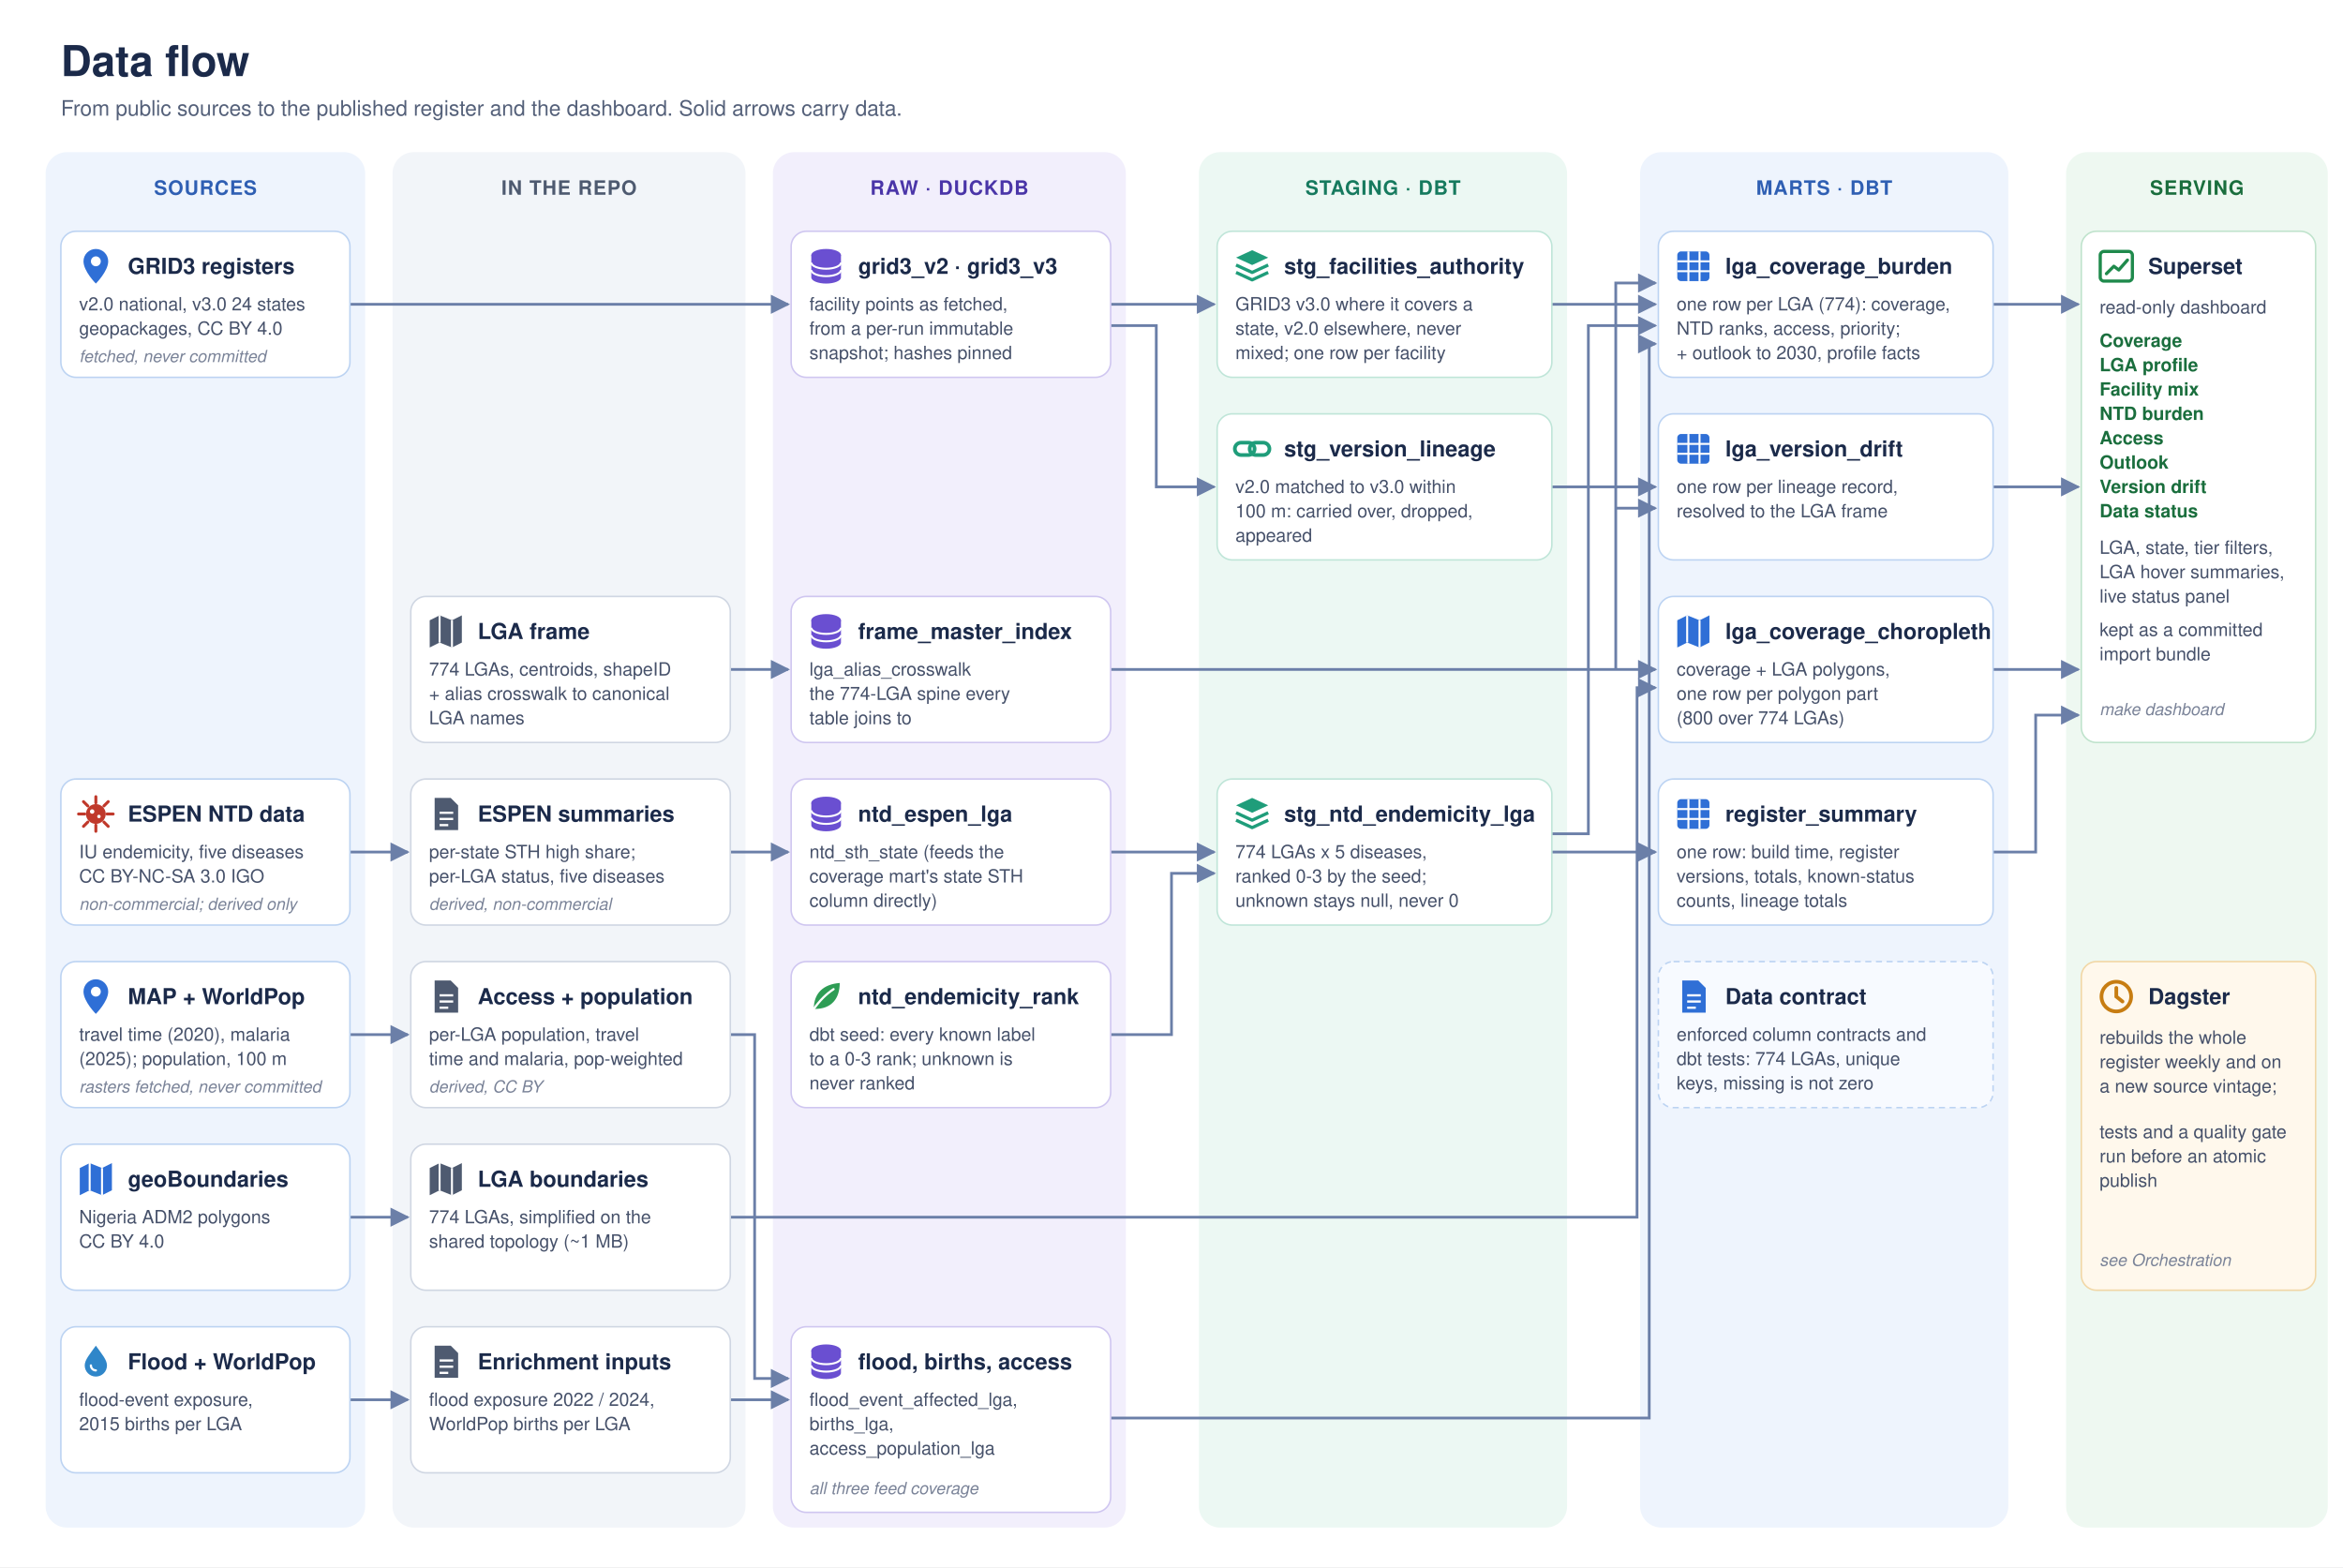
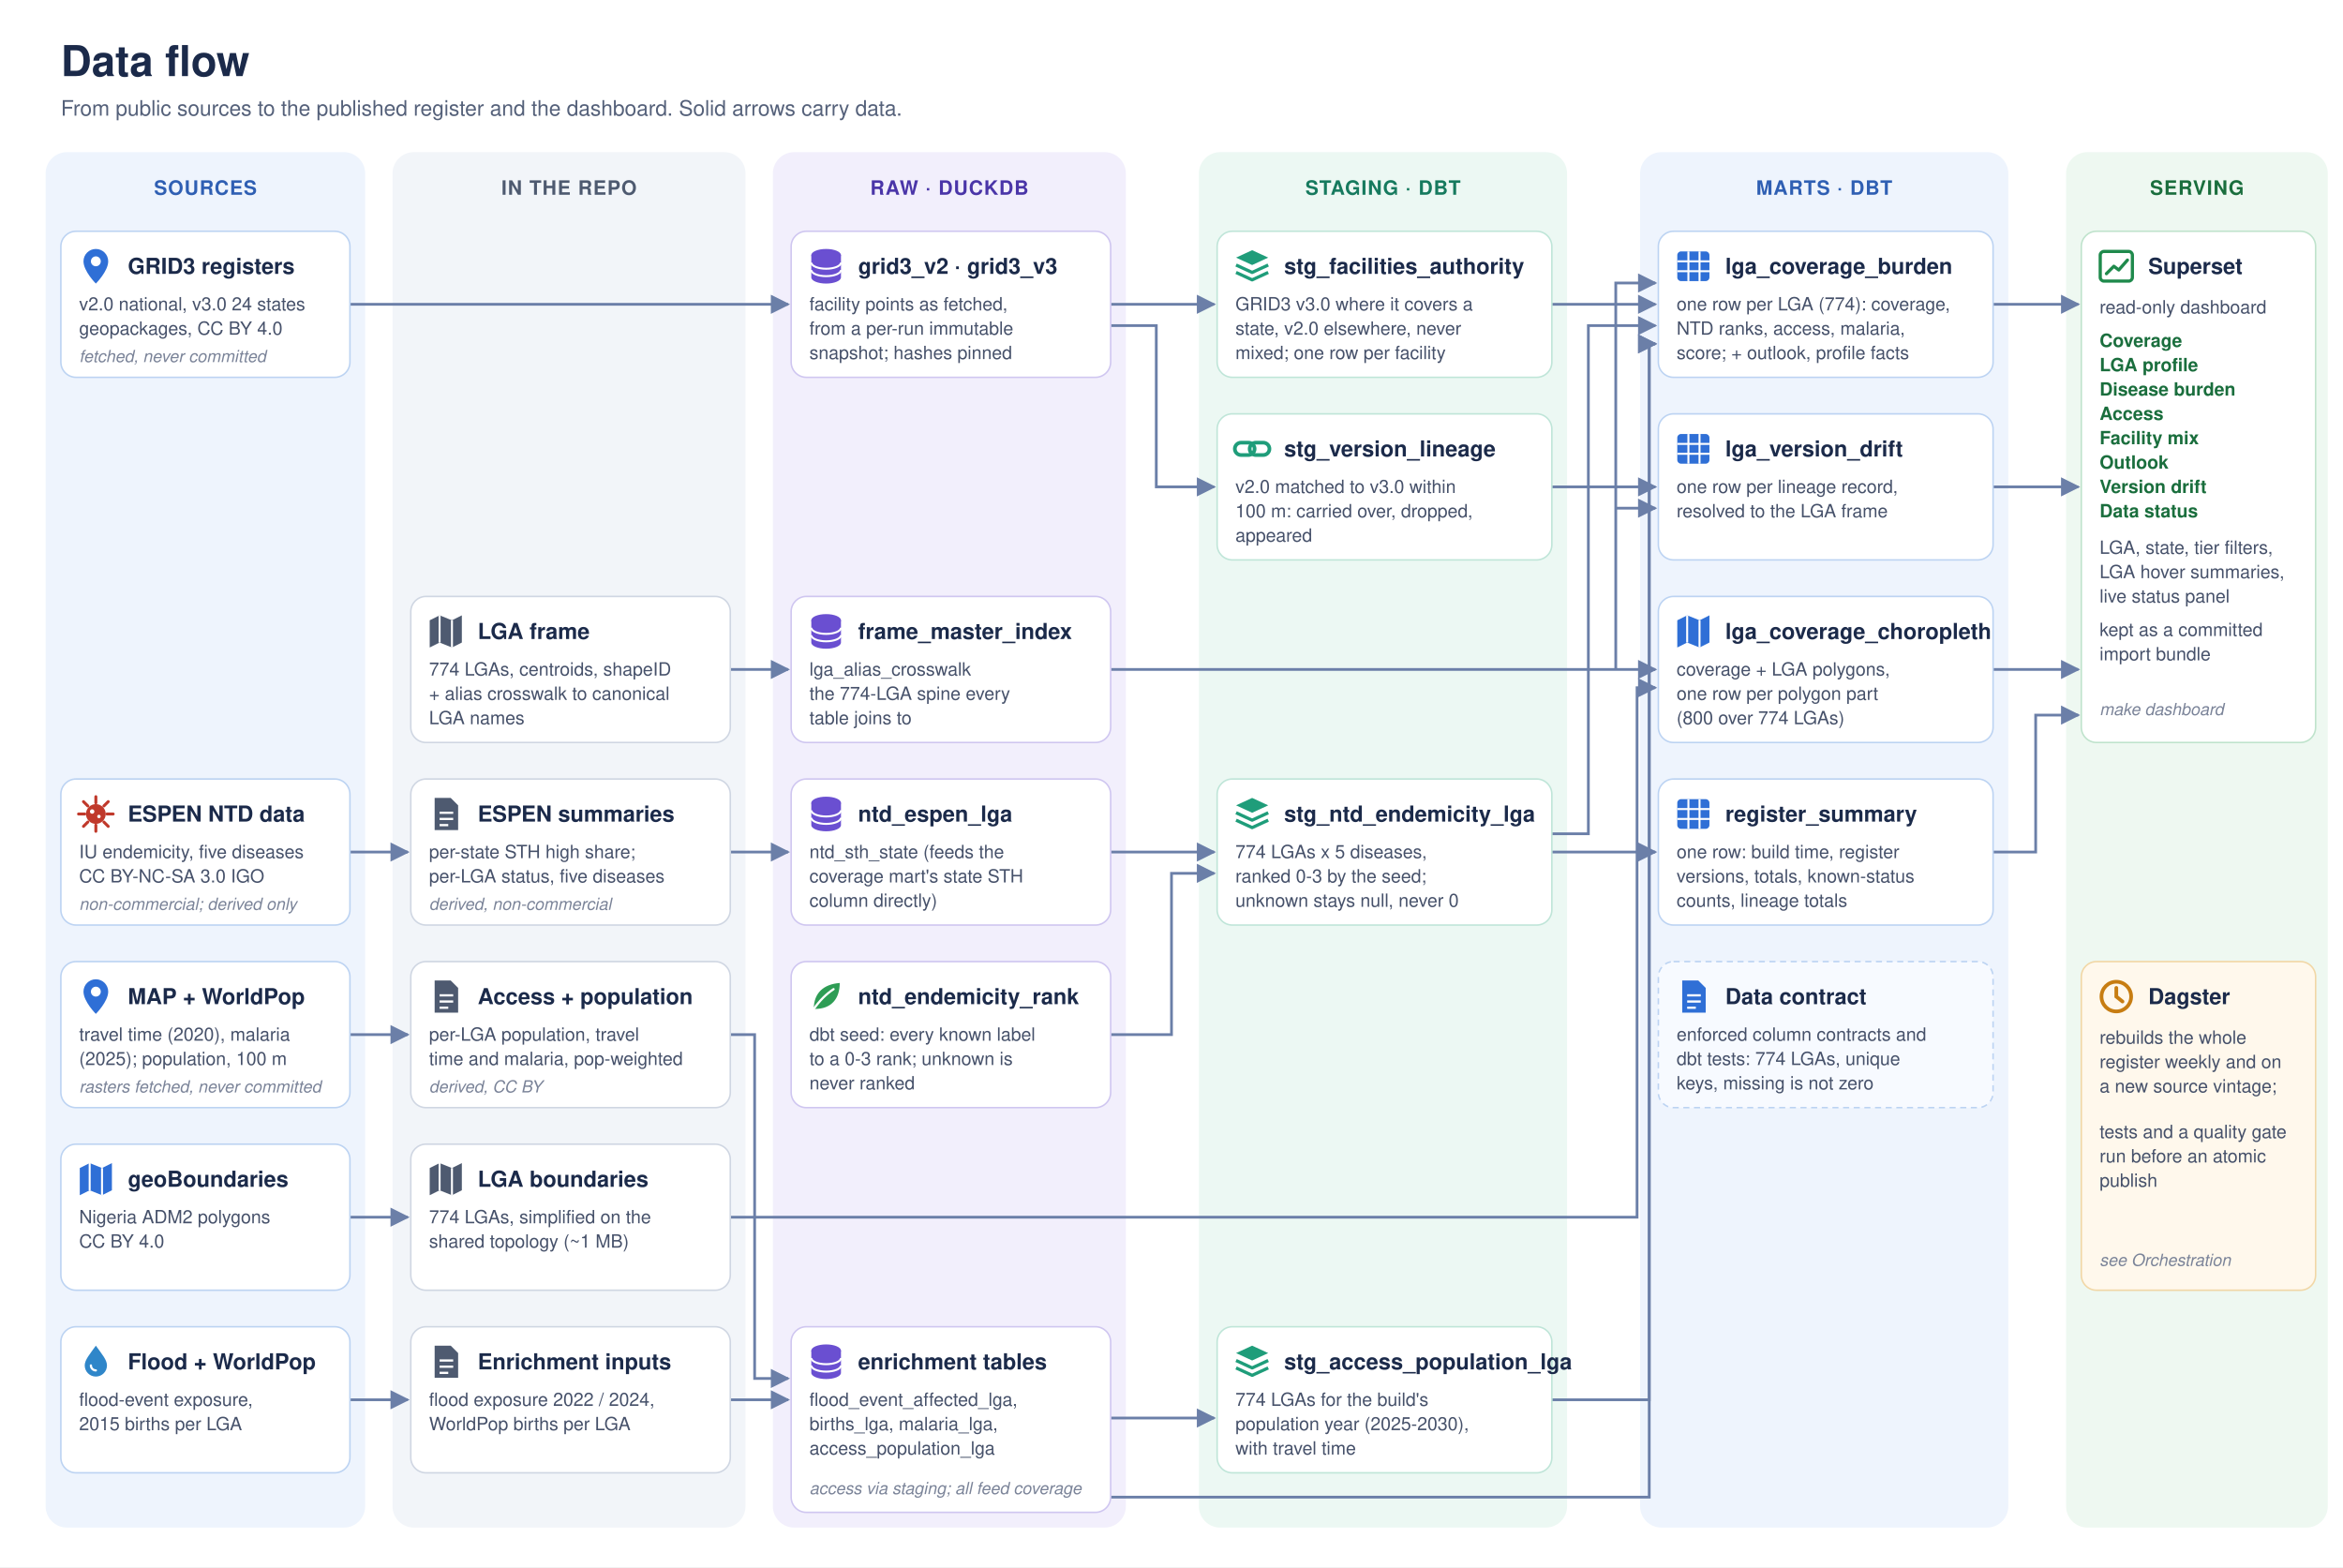
<svg xmlns="http://www.w3.org/2000/svg" xmlns:xlink="http://www.w3.org/1999/xlink" viewBox="0 0 1540 1030" width="1540" height="1030" role="img" aria-labelledby="t d" font-family="Helvetica, Arial, sans-serif">
  <defs>
    <marker id="a" viewBox="0 0 10 10" refX="9" refY="5" markerWidth="7" markerHeight="7" orient="auto">
      <path d="M0,0 L10,5 L0,10 z" fill="#6b7fa8" />
    </marker>
    <symbol id="i-pin" viewBox="0 0 32 32">
      <path fill-rule="evenodd" d="M16 2a10 10 0 0 1 10 10c0 8-10 18-10 18S6 20 6 12A10 10 0 0 1 16 2zm0 6a4 4 0 1 0 0 8a4 4 0 1 0 0-8z" fill="currentColor" />
    </symbol>
    <symbol id="i-db" viewBox="0 0 32 32">
      <ellipse cx="16" cy="7" rx="12" ry="5" fill="currentColor" />
      <path d="M4 7v18a12 5 0 0 0 24 0V7" fill="currentColor" />
      <path d="M4 13a12 5 0 0 0 24 0M4 19a12 5 0 0 0 24 0" fill="none" stroke="#fff" stroke-width="1.6" />
    </symbol>
    <symbol id="i-layers" viewBox="0 0 32 32">
      <path d="M16 3l13 6-13 6L3 9z" fill="currentColor" />
      <path d="M3 15l13 6 13-6M3 21l13 6 13-6" fill="none" stroke="currentColor" stroke-width="2.6" stroke-linejoin="round" />
    </symbol>
    <symbol id="i-table" viewBox="0 0 32 32">
      <rect x="3" y="4" width="26" height="24" rx="3" fill="currentColor" />
      <path d="M3 12h26M3 20h26M12 4v24M21 4v24" stroke="#fff" stroke-width="1.6" />
    </symbol>
    <symbol id="i-map" viewBox="0 0 32 32">
      <path d="M3 7l8-4 10 4 8-4v22l-8 4-10-4-8 4z" fill="currentColor" />
      <path d="M11 3v22M21 7v22" stroke="#fff" stroke-width="1.6" />
    </symbol>
    <symbol id="i-virus" viewBox="0 0 32 32">
      <circle cx="16" cy="16" r="8" fill="currentColor" />
      <g stroke="currentColor" stroke-width="2.4" stroke-linecap="round">
        <path d="M16 2v5M16 25v5M2 16h5M25 16h5M6 6l3.5 3.5M22.5 22.5L26 26M26 6l-3.5 3.5M9.5 22.5L6 26" />
      </g>
      <circle cx="13" cy="14" r="1.8" fill="#fff" />
      <circle cx="18.5" cy="18" r="1.4" fill="#fff" />
    </symbol>
    <symbol id="i-drop" viewBox="0 0 32 32">
      <path d="M16 3c5 7 9 11.5 9 16a9 9 0 0 1-18 0c0-4.5 4-9 9-16z" fill="currentColor" />
      <path d="M12 19a4 4 0 0 0 4 4" fill="none" stroke="#fff" stroke-width="1.8" stroke-linecap="round" />
    </symbol>
    <symbol id="i-seed" viewBox="0 0 32 32">
      <path d="M6 26C6 13 14 6 27 5c0 13-7 21-20 21z" fill="currentColor" />
      <path d="M6 26C11 19 16 14 22 10" fill="none" stroke="#fff" stroke-width="1.8" stroke-linecap="round" />
    </symbol>
    <symbol id="i-doc" viewBox="0 0 32 32">
      <path d="M7 3h13l6 6v20H7z" fill="currentColor" />
      <path d="M11 15h11M11 20h11M11 25h7" stroke="#fff" stroke-width="1.8" />
    </symbol>
    <symbol id="i-chart" viewBox="0 0 32 32">
      <rect x="3" y="4" width="26" height="24" rx="3" fill="none" stroke="currentColor" stroke-width="2.6" />
      <path d="M8 22l6-6 4 3 7-8" fill="none" stroke="currentColor" stroke-width="2.6" stroke-linecap="round" stroke-linejoin="round" />
    </symbol>
    <symbol id="i-clock" viewBox="0 0 32 32">
      <circle cx="16" cy="16" r="12" fill="none" stroke="currentColor" stroke-width="3" />
      <path d="M16 9v7l5 4" fill="none" stroke="currentColor" stroke-width="3" stroke-linecap="round" />
    </symbol>
    <symbol id="i-link" viewBox="0 0 32 32">
      <rect x="2" y="11" width="16" height="10" rx="5" fill="none" stroke="currentColor" stroke-width="3" />
      <rect x="14" y="11" width="16" height="10" rx="5" fill="none" stroke="currentColor" stroke-width="3" />
    </symbol>
    <style>
      .h1{font-size:28px;font-weight:700;fill:#1b2a4a}
      .sub{font-size:14px;fill:#55617a}
      .col{font-size:13px;font-weight:700;letter-spacing:.6px}
      .ct{font-size:14.5px;font-weight:700;fill:#1b2a4a}
      .cb{font-size:12px;fill:#46516a}
      .ft{font-size:11px;font-style:italic;fill:#7a8398}
      .e{fill:none;stroke:#6b7fa8;stroke-width:1.8;marker-end:url(#a)}
      .ed{fill:none;stroke:#9aa6bf;stroke-width:1.6;stroke-dasharray:5 4;marker-end:url(#a)}
    </style>
  </defs>
  <rect width="1540" height="1030" fill="#fff" />
  <text x="40" y="50" class="h1">Data flow</text>
  <text x="40" y="76" class="sub">From public sources to the published register and the dashboard. Solid arrows carry data.</text>
  <rect x="30" y="100" width="210" height="904" rx="14" fill="#eef4fd" />
  <rect x="258" y="100" width="232" height="904" rx="14" fill="#f2f5f9" />
  <rect x="508" y="100" width="232" height="904" rx="14" fill="#f2effc" />
  <rect x="788" y="100" width="242" height="904" rx="14" fill="#ecf8f3" />
  <rect x="1078" y="100" width="242" height="904" rx="14" fill="#eef4fd" />
  <rect x="1358" y="100" width="172" height="904" rx="14" fill="#eef8f1" />
  <text x="135" y="128" class="col" fill="#2f5fb3" text-anchor="middle">SOURCES</text>
  <text x="374" y="128" class="col" fill="#4e5a70" text-anchor="middle">IN THE REPO</text>
  <text x="624" y="128" class="col" fill="#4a35a8" text-anchor="middle">RAW · DUCKDB</text>
  <text x="909" y="128" class="col" fill="#167a5e" text-anchor="middle">STAGING · DBT</text>
  <text x="1199" y="128" class="col" fill="#2f5fb3" text-anchor="middle">MARTS · DBT</text>
  <text x="1444" y="128" class="col" fill="#1a6e3d" text-anchor="middle">SERVING</text>
  <path class="e" d="M230,200 H518" />
  <path class="e" d="M730,200 H798" />
  <path class="e" d="M730,214 H760 V320 H798" />
  <path class="e" d="M1020,200 H1088" />
  <path class="e" d="M1020,320 H1088" />
  <path class="e" d="M480,440 H518" />
  <path class="e" d="M730,440 H1088" />
  <path class="e" d="M1062,440 V186 H1088" />
  <path class="e" d="M1062,334 H1088" />
  <path class="e" d="M230,560 H268" />
  <path class="e" d="M480,560 H518" />
  <path class="e" d="M730,560 H798" />
  <path class="e" d="M730,680 H770 V574 H798" />
  <path class="e" d="M1020,560 H1088" />
  <path class="e" d="M1020,548 H1044 V214 H1088" />
  <path class="e" d="M230,800 H268" />
  <path class="e" d="M230,680 H268" />
  <path class="e" d="M480,680 H496 V906 H518" />
-   <path class="e" d="M730,932 H1084 V226 H1088" />
+   <path class="e" d="M730,932 H798" />
+   <path class="e" d="M1020,920 H1084 V226 H1088" />
+   <path class="e" d="M730,984 H1084 V226 H1088" />
  <path class="e" d="M480,800 H1076 V452 H1088" />
  <path class="e" d="M230,920 H268" />
  <path class="e" d="M480,920 H518" />
  <path class="e" d="M1310,200 H1366" />
  <path class="e" d="M1310,320 H1366" />
  <path class="e" d="M1310,440 H1366" />
  <path class="e" d="M1310,560 H1338 V470 H1366" />
  <g>
    <rect x="40" y="152" width="190" height="96" rx="10" fill="#fff" stroke="#bcd3f2" />
    <use href="#i-pin" xlink:href="#i-pin" x="50" y="162" width="26" height="26" color="#2f6fd6" />
    <text x="84" y="180" class="ct">GRID3 registers</text>
    <text class="cb">
      <tspan x="52" y="204">v2.0 national, v3.0 24 states</tspan>
      <tspan x="52" y="220">geopackages, CC BY 4.0</tspan>
    </text>
    <text x="52" y="238" class="ft">fetched, never committed</text>
  </g>
  <g>
    <rect x="40" y="512" width="190" height="96" rx="10" fill="#fff" stroke="#bcd3f2" />
    <use href="#i-virus" xlink:href="#i-virus" x="50" y="522" width="26" height="26" color="#c0392b" />
    <text x="84" y="540" class="ct">ESPEN NTD data</text>
    <text class="cb">
      <tspan x="52" y="564">IU endemicity, five diseases</tspan>
      <tspan x="52" y="580">CC BY-NC-SA 3.0 IGO</tspan>
    </text>
    <text x="52" y="598" class="ft">non-commercial; derived only</text>
  </g>
  <g>
    <rect x="40" y="752" width="190" height="96" rx="10" fill="#fff" stroke="#bcd3f2" />
    <use href="#i-map" xlink:href="#i-map" x="50" y="762" width="26" height="26" color="#2f6fd6" />
    <text x="84" y="780" class="ct">geoBoundaries</text>
    <text class="cb">
      <tspan x="52" y="804">Nigeria ADM2 polygons</tspan>
      <tspan x="52" y="820">CC BY 4.0</tspan>
    </text>
  </g>
  <g>
    <rect x="40" y="872" width="190" height="96" rx="10" fill="#fff" stroke="#bcd3f2" />
    <use href="#i-drop" xlink:href="#i-drop" x="50" y="882" width="26" height="26" color="#2f86c9" />
    <text x="84" y="900" class="ct">Flood + WorldPop</text>
    <text class="cb">
      <tspan x="52" y="924">flood-event exposure,</tspan>
      <tspan x="52" y="940">2015 births per LGA</tspan>
    </text>
  </g>
  <g>
    <rect x="40" y="632" width="190" height="96" rx="10" fill="#fff" stroke="#bcd3f2" />
    <use href="#i-pin" xlink:href="#i-pin" x="50" y="642" width="26" height="26" color="#2f6fd6" />
    <text x="84" y="660" class="ct">MAP + WorldPop</text>
    <text class="cb">
      <tspan x="52" y="684">travel time (2020), malaria</tspan>
      <tspan x="52" y="700">(2025); population, 100 m</tspan>
    </text>
    <text x="52" y="718" class="ft">rasters fetched, never committed</text>
  </g>
  <g>
    <rect x="270" y="392" width="210" height="96" rx="10" fill="#fff" stroke="#cfd6e2" />
    <use href="#i-map" xlink:href="#i-map" x="280" y="402" width="26" height="26" color="#4e5a70" />
    <text x="314" y="420" class="ct">LGA frame</text>
    <text class="cb">
      <tspan x="282" y="444">774 LGAs, centroids, shapeID</tspan>
      <tspan x="282" y="460">+ alias crosswalk to canonical</tspan>
      <tspan x="282" y="476">LGA names</tspan>
    </text>
  </g>
  <g>
    <rect x="270" y="512" width="210" height="96" rx="10" fill="#fff" stroke="#cfd6e2" />
    <use href="#i-doc" xlink:href="#i-doc" x="280" y="522" width="26" height="26" color="#4e5a70" />
    <text x="314" y="540" class="ct">ESPEN summaries</text>
    <text class="cb">
      <tspan x="282" y="564">per-state STH high share;</tspan>
      <tspan x="282" y="580">per-LGA status, five diseases</tspan>
    </text>
    <text x="282" y="598" class="ft">derived, non-commercial</text>
  </g>
  <g>
    <rect x="270" y="752" width="210" height="96" rx="10" fill="#fff" stroke="#cfd6e2" />
    <use href="#i-map" xlink:href="#i-map" x="280" y="762" width="26" height="26" color="#4e5a70" />
    <text x="314" y="780" class="ct">LGA boundaries</text>
    <text class="cb">
      <tspan x="282" y="804">774 LGAs, simplified on the</tspan>
      <tspan x="282" y="820">shared topology (~1 MB)</tspan>
    </text>
  </g>
  <g>
    <rect x="270" y="872" width="210" height="96" rx="10" fill="#fff" stroke="#cfd6e2" />
    <use href="#i-doc" xlink:href="#i-doc" x="280" y="882" width="26" height="26" color="#4e5a70" />
    <text x="314" y="900" class="ct">Enrichment inputs</text>
    <text class="cb">
      <tspan x="282" y="924">flood exposure 2022 / 2024,</tspan>
      <tspan x="282" y="940">WorldPop births per LGA</tspan>
    </text>
  </g>
  <g>
    <rect x="270" y="632" width="210" height="96" rx="10" fill="#fff" stroke="#cfd6e2" />
    <use href="#i-doc" xlink:href="#i-doc" x="280" y="642" width="26" height="26" color="#4e5a70" />
    <text x="314" y="660" class="ct">Access + population</text>
    <text class="cb">
      <tspan x="282" y="684">per-LGA population, travel</tspan>
      <tspan x="282" y="700">time and malaria, pop-weighted</tspan>
    </text>
    <text x="282" y="718" class="ft">derived, CC BY</text>
  </g>
  <g>
    <rect x="520" y="152" width="210" height="96" rx="10" fill="#fff" stroke="#cfc6f0" />
    <use href="#i-db" xlink:href="#i-db" x="530" y="162" width="26" height="26" color="#6a4fd1" />
    <text x="564" y="180" class="ct">grid3_v2 · grid3_v3</text>
    <text class="cb">
      <tspan x="532" y="204">facility points as fetched,</tspan>
      <tspan x="532" y="220">from a per-run immutable</tspan>
      <tspan x="532" y="236">snapshot; hashes pinned</tspan>
    </text>
  </g>
  <g>
    <rect x="520" y="392" width="210" height="96" rx="10" fill="#fff" stroke="#cfc6f0" />
    <use href="#i-db" xlink:href="#i-db" x="530" y="402" width="26" height="26" color="#6a4fd1" />
    <text x="564" y="420" class="ct">frame_master_index</text>
    <text class="cb">
      <tspan x="532" y="444">lga_alias_crosswalk</tspan>
      <tspan x="532" y="460">the 774-LGA spine every</tspan>
      <tspan x="532" y="476">table joins to</tspan>
    </text>
  </g>
  <g>
    <rect x="520" y="512" width="210" height="96" rx="10" fill="#fff" stroke="#cfc6f0" />
    <use href="#i-db" xlink:href="#i-db" x="530" y="522" width="26" height="26" color="#6a4fd1" />
    <text x="564" y="540" class="ct">ntd_espen_lga</text>
    <text class="cb">
      <tspan x="532" y="564">ntd_sth_state (feeds the</tspan>
      <tspan x="532" y="580">coverage mart's state STH</tspan>
      <tspan x="532" y="596">column directly)</tspan>
    </text>
  </g>
  <g>
    <rect x="520" y="632" width="210" height="96" rx="10" fill="#fff" stroke="#cfc6f0" />
    <use href="#i-seed" xlink:href="#i-seed" x="530" y="642" width="26" height="26" color="#2e9d55" />
    <text x="564" y="660" class="ct">ntd_endemicity_rank</text>
    <text class="cb">
      <tspan x="532" y="684">dbt seed: every known label</tspan>
      <tspan x="532" y="700">to a 0-3 rank; unknown is</tspan>
      <tspan x="532" y="716">never ranked</tspan>
    </text>
  </g>
  <g>
    <rect x="520" y="872" width="210" height="122" rx="10" fill="#fff" stroke="#cfc6f0" />
    <use href="#i-db" xlink:href="#i-db" x="530" y="882" width="26" height="26" color="#6a4fd1" />
-     <text x="564" y="900" class="ct">flood, births, access</text>
+     <text x="564" y="900" class="ct">enrichment tables</text>
    <text class="cb">
      <tspan x="532" y="924">flood_event_affected_lga,</tspan>
-       <tspan x="532" y="940">births_lga,</tspan>
+       <tspan x="532" y="940">births_lga, malaria_lga,</tspan>
      <tspan x="532" y="956">access_population_lga</tspan>
    </text>
-     <text x="532" y="982" class="ft">all three feed coverage</text>
+     <text x="532" y="982" class="ft">access via staging; all feed coverage</text>
  </g>
  <g>
    <rect x="800" y="152" width="220" height="96" rx="10" fill="#fff" stroke="#bfe5d8" />
    <use href="#i-layers" xlink:href="#i-layers" x="810" y="162" width="26" height="26" color="#1f9d7a" />
    <text x="844" y="180" class="ct">stg_facilities_authority</text>
    <text class="cb">
      <tspan x="812" y="204">GRID3 v3.0 where it covers a</tspan>
      <tspan x="812" y="220">state, v2.0 elsewhere, never</tspan>
      <tspan x="812" y="236">mixed; one row per facility</tspan>
    </text>
  </g>
  <g>
    <rect x="800" y="272" width="220" height="96" rx="10" fill="#fff" stroke="#bfe5d8" />
    <use href="#i-link" xlink:href="#i-link" x="810" y="282" width="26" height="26" color="#1f9d7a" />
    <text x="844" y="300" class="ct">stg_version_lineage</text>
    <text class="cb">
      <tspan x="812" y="324">v2.0 matched to v3.0 within</tspan>
      <tspan x="812" y="340">100 m: carried over, dropped,</tspan>
      <tspan x="812" y="356">appeared</tspan>
    </text>
  </g>
  <g>
    <rect x="800" y="512" width="220" height="96" rx="10" fill="#fff" stroke="#bfe5d8" />
    <use href="#i-layers" xlink:href="#i-layers" x="810" y="522" width="26" height="26" color="#1f9d7a" />
    <text x="844" y="540" class="ct">stg_ntd_endemicity_lga</text>
    <text class="cb">
      <tspan x="812" y="564">774 LGAs x 5 diseases,</tspan>
      <tspan x="812" y="580">ranked 0-3 by the seed;</tspan>
      <tspan x="812" y="596">unknown stays null, never 0</tspan>
    </text>
  </g>
  <g>
+     <rect x="800" y="872" width="220" height="96" rx="10" fill="#fff" stroke="#bfe5d8" />
+     <use href="#i-layers" xlink:href="#i-layers" x="810" y="882" width="26" height="26" color="#1f9d7a" />
+     <text x="844" y="900" class="ct" font-size="12" textLength="166" lengthAdjust="spacingAndGlyphs">stg_access_population_lga</text>
+     <text class="cb">
+       <tspan x="812" y="924">774 LGAs for the build's</tspan>
+       <tspan x="812" y="940">population year (2025-2030),</tspan>
+       <tspan x="812" y="956">with travel time</tspan>
+     </text>
+   </g>
+   <g>
    <rect x="1090" y="152" width="220" height="96" rx="10" fill="#fff" stroke="#bcd3f2" />
    <use href="#i-table" xlink:href="#i-table" x="1100" y="162" width="26" height="26" color="#2f6fd6" />
    <text x="1134" y="180" class="ct">lga_coverage_burden</text>
    <text class="cb">
      <tspan x="1102" y="204">one row per LGA (774): coverage,</tspan>
-       <tspan x="1102" y="220">NTD ranks, access, priority;</tspan>
-       <tspan x="1102" y="236">+ outlook to 2030, profile facts</tspan>
+       <tspan x="1102" y="220">NTD ranks, access, malaria,</tspan>
+       <tspan x="1102" y="236">score; + outlook, profile facts</tspan>
    </text>
  </g>
  <g>
    <rect x="1090" y="272" width="220" height="96" rx="10" fill="#fff" stroke="#bcd3f2" />
    <use href="#i-table" xlink:href="#i-table" x="1100" y="282" width="26" height="26" color="#2f6fd6" />
    <text x="1134" y="300" class="ct">lga_version_drift</text>
    <text class="cb">
      <tspan x="1102" y="324">one row per lineage record,</tspan>
      <tspan x="1102" y="340">resolved to the LGA frame</tspan>
    </text>
  </g>
  <g>
    <rect x="1090" y="392" width="220" height="96" rx="10" fill="#fff" stroke="#bcd3f2" />
    <use href="#i-map" xlink:href="#i-map" x="1100" y="402" width="26" height="26" color="#2f6fd6" />
    <text x="1134" y="420" class="ct" font-size="13.5" textLength="168" lengthAdjust="spacingAndGlyphs">lga_coverage_choropleth</text>
    <text class="cb">
      <tspan x="1102" y="444">coverage + LGA polygons,</tspan>
      <tspan x="1102" y="460">one row per polygon part</tspan>
      <tspan x="1102" y="476">(800 over 774 LGAs)</tspan>
    </text>
  </g>
  <g>
    <rect x="1090" y="512" width="220" height="96" rx="10" fill="#fff" stroke="#bcd3f2" />
    <use href="#i-table" xlink:href="#i-table" x="1100" y="522" width="26" height="26" color="#2f6fd6" />
    <text x="1134" y="540" class="ct">register_summary</text>
    <text class="cb">
      <tspan x="1102" y="564">one row: build time, register</tspan>
      <tspan x="1102" y="580">versions, totals, known-status</tspan>
      <tspan x="1102" y="596">counts, lineage totals</tspan>
    </text>
  </g>
  <g>
    <rect x="1090" y="632" width="220" height="96" rx="10" fill="#f7faff" stroke="#bcd3f2" stroke-dasharray="4 3" />
    <use href="#i-doc" xlink:href="#i-doc" x="1100" y="642" width="26" height="26" color="#2f6fd6" />
    <text x="1134" y="660" class="ct">Data contract</text>
    <text class="cb">
      <tspan x="1102" y="684">enforced column contracts and</tspan>
      <tspan x="1102" y="700">dbt tests: 774 LGAs, unique</tspan>
      <tspan x="1102" y="716">keys, missing is not zero</tspan>
    </text>
  </g>
  <g>
    <rect x="1368" y="152" width="154" height="336" rx="10" fill="#fff" stroke="#bfe3cc" />
    <use href="#i-chart" xlink:href="#i-chart" x="1378" y="162" width="26" height="26" color="#1f8a4c" />
    <text x="1412" y="180" class="ct">Superset</text>
    <text class="cb">
      <tspan x="1380" y="206">read-only dashboard</tspan>
      <tspan x="1380" y="228" font-weight="700" fill="#1a6e3d">Coverage</tspan>
      <tspan x="1380" y="244" font-weight="700" fill="#1a6e3d">LGA profile</tspan>
-       <tspan x="1380" y="260" font-weight="700" fill="#1a6e3d">Facility mix</tspan>
-       <tspan x="1380" y="276" font-weight="700" fill="#1a6e3d">NTD burden</tspan>
-       <tspan x="1380" y="292" font-weight="700" fill="#1a6e3d">Access</tspan>
+       <tspan x="1380" y="260" font-weight="700" fill="#1a6e3d">Disease burden</tspan>
+       <tspan x="1380" y="276" font-weight="700" fill="#1a6e3d">Access</tspan>
+       <tspan x="1380" y="292" font-weight="700" fill="#1a6e3d">Facility mix</tspan>
      <tspan x="1380" y="308" font-weight="700" fill="#1a6e3d">Outlook</tspan>
      <tspan x="1380" y="324" font-weight="700" fill="#1a6e3d">Version drift</tspan>
      <tspan x="1380" y="340" font-weight="700" fill="#1a6e3d">Data status</tspan>
      <tspan x="1380" y="364">LGA, state, tier filters,</tspan>
      <tspan x="1380" y="380">LGA hover summaries,</tspan>
      <tspan x="1380" y="396">live status panel</tspan>
      <tspan x="1380" y="418">kept as a committed</tspan>
      <tspan x="1380" y="434">import bundle</tspan>
    </text>
    <text x="1380" y="470" class="ft">make dashboard</text>
  </g>
  <g>
    <rect x="1368" y="632" width="154" height="216" rx="10" fill="#fff8ec" stroke="#f1d7a6" />
    <use href="#i-clock" xlink:href="#i-clock" x="1378" y="642" width="26" height="26" color="#c77d12" />
    <text x="1412" y="660" class="ct">Dagster</text>
    <text class="cb">
      <tspan x="1380" y="686">rebuilds the whole</tspan>
      <tspan x="1380" y="702">register weekly and on</tspan>
      <tspan x="1380" y="718">a new source vintage;</tspan>
      <tspan x="1380" y="748">tests and a quality gate</tspan>
      <tspan x="1380" y="764">run before an atomic</tspan>
      <tspan x="1380" y="780">publish</tspan>
    </text>
    <text x="1380" y="832" class="ft">see Orchestration</text>
  </g>
</svg>
